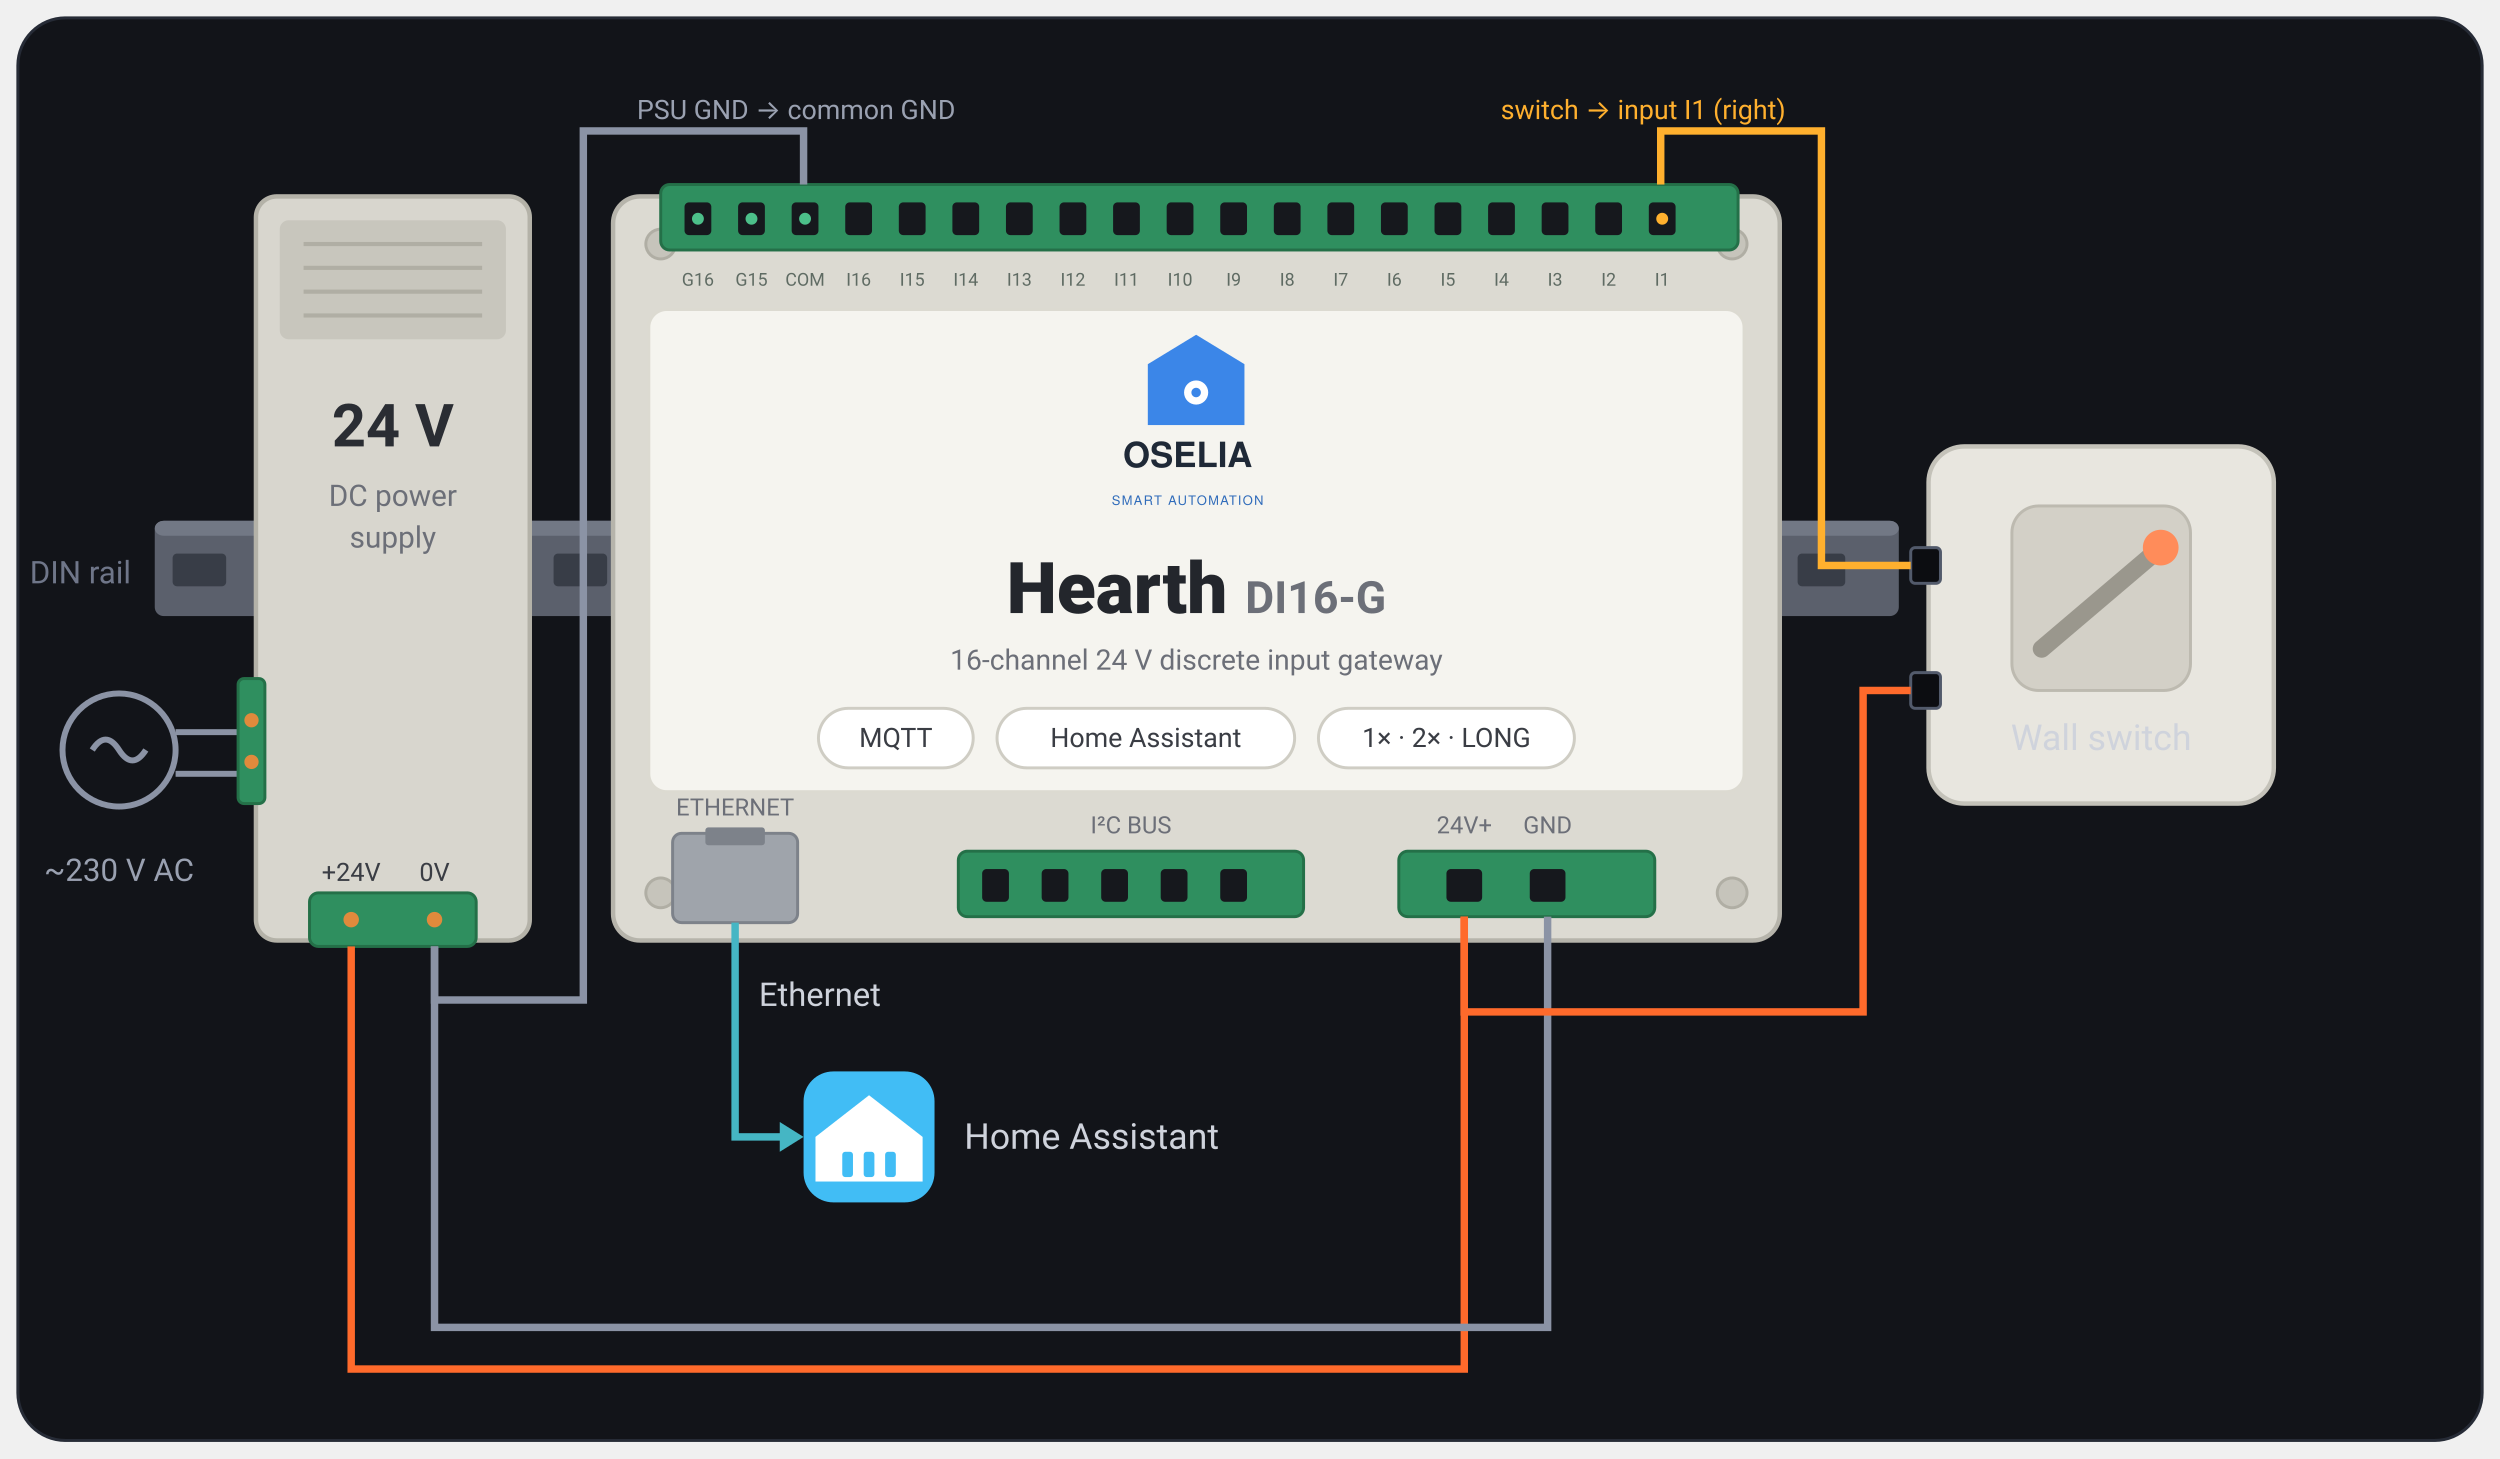
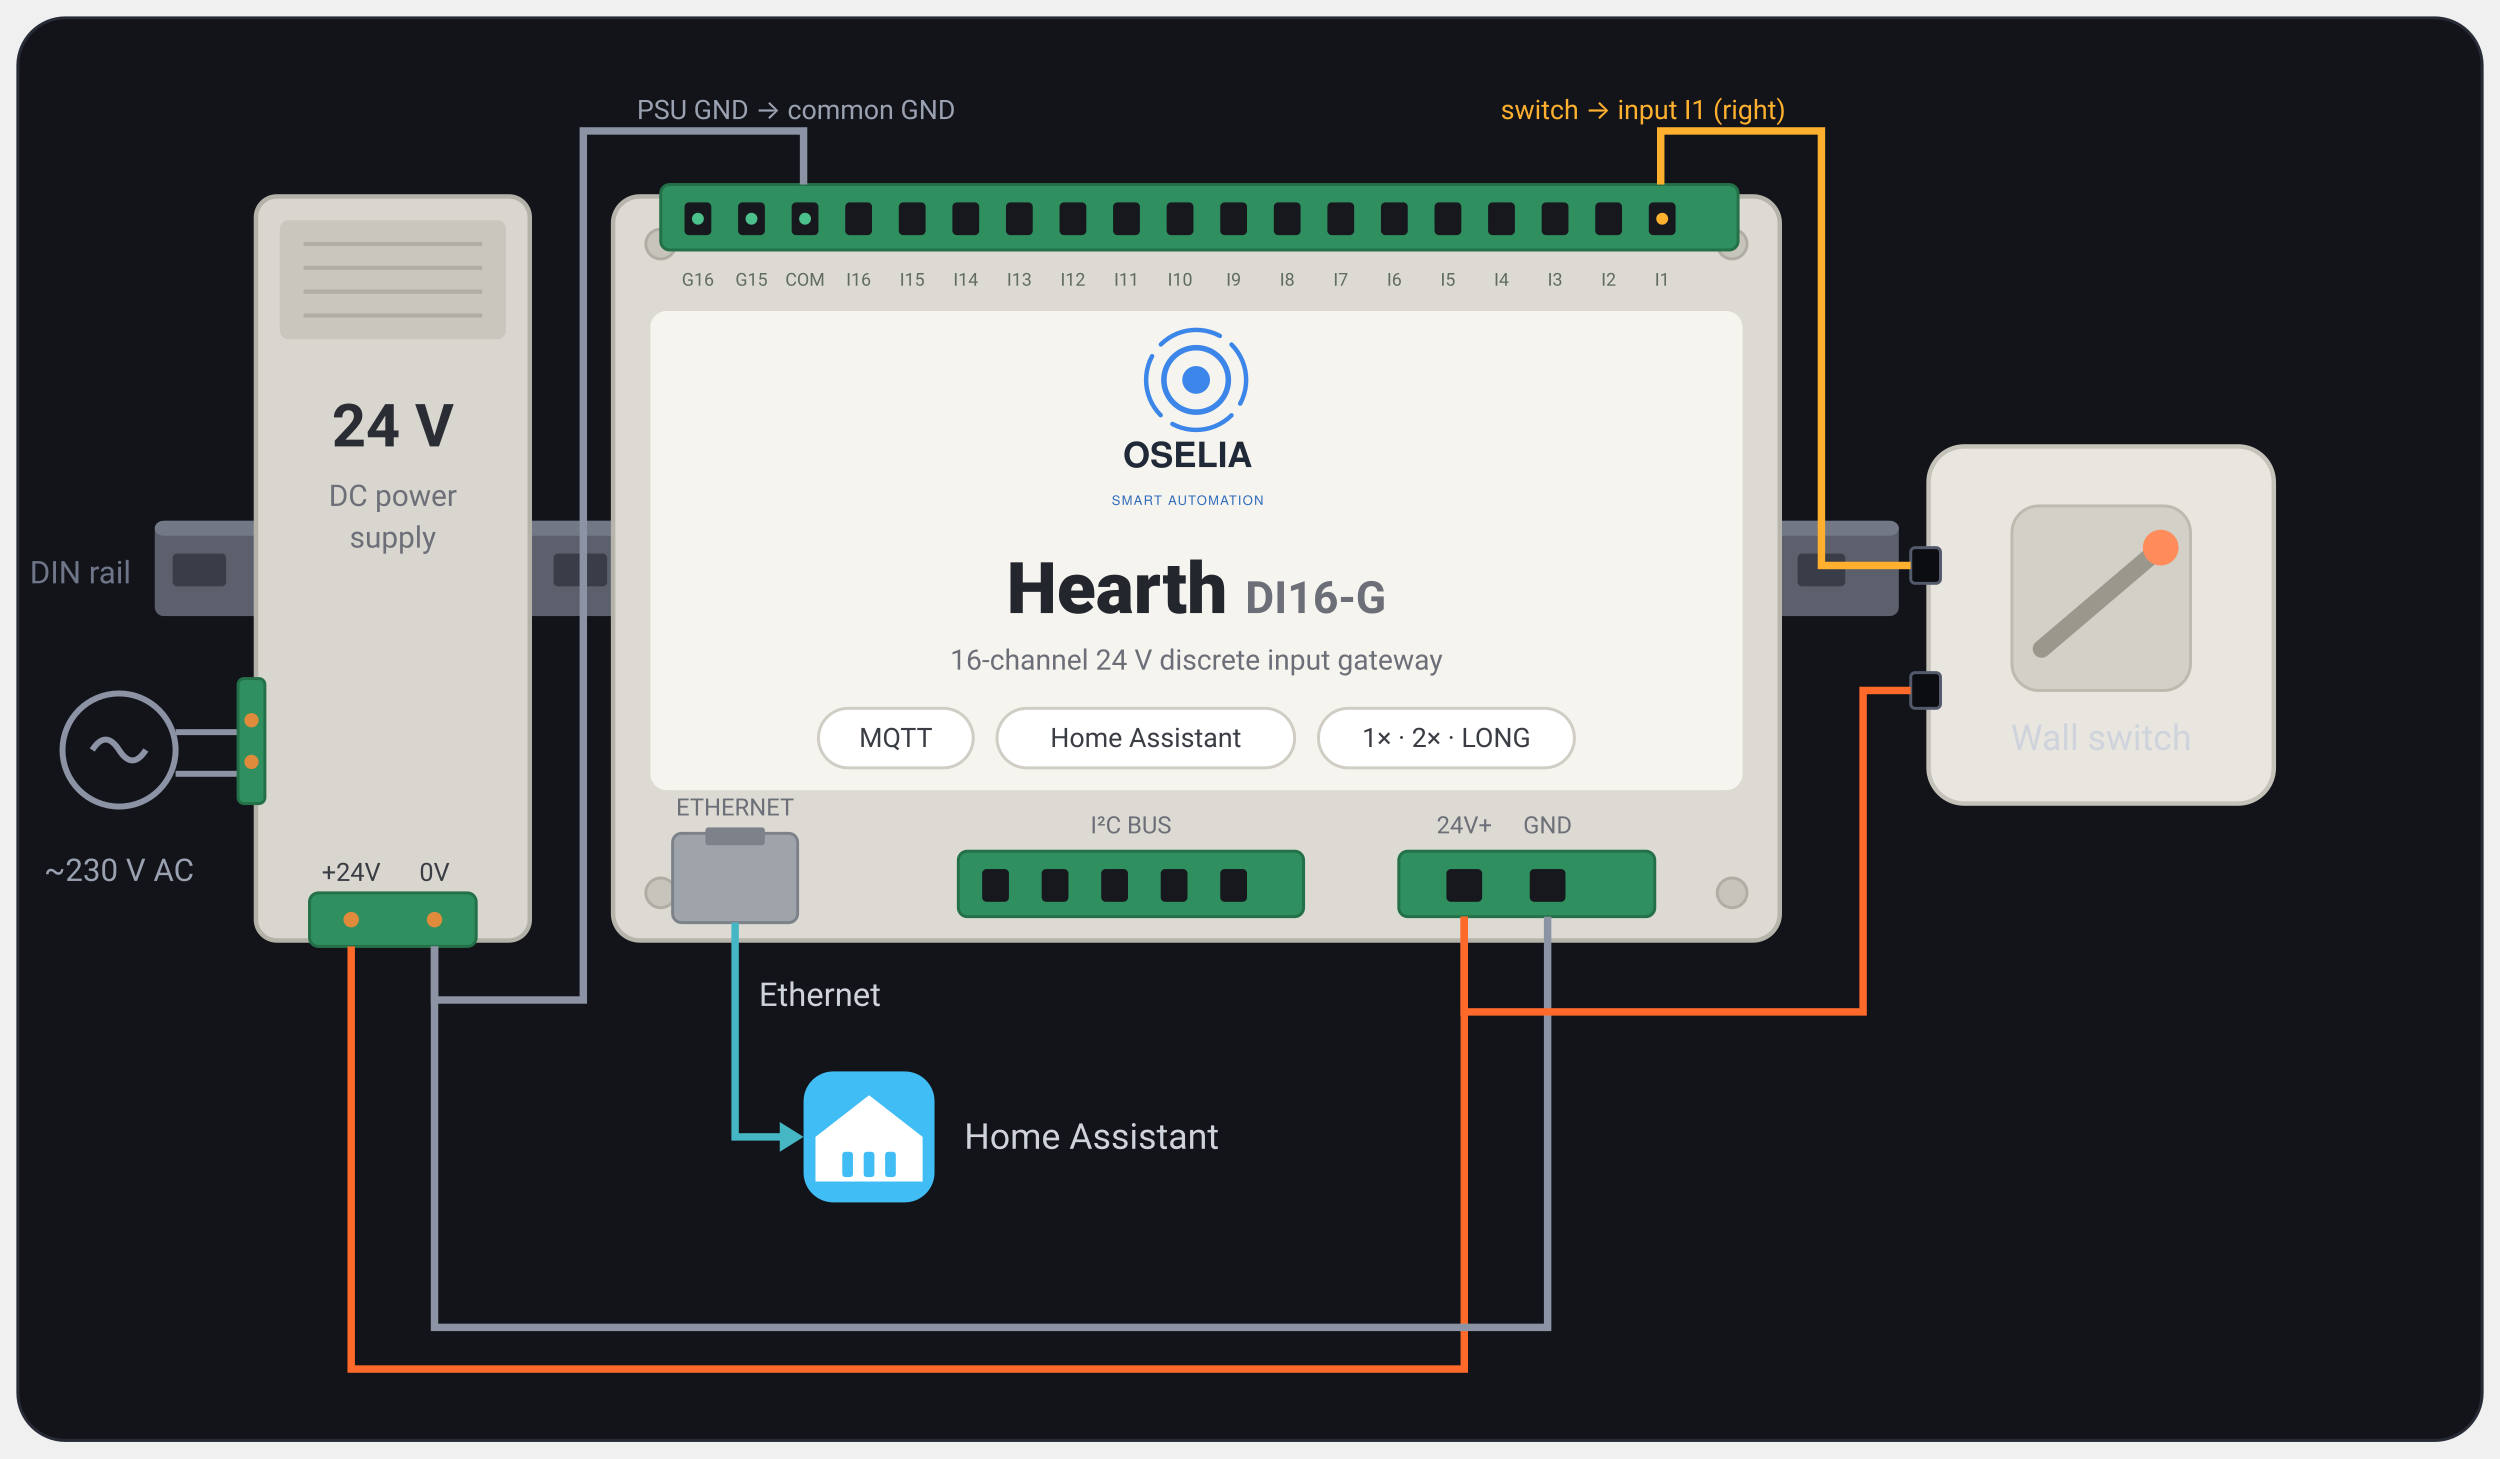
<svg xmlns="http://www.w3.org/2000/svg" viewBox="0 0 840 490" role="img" aria-label="A 24 V power supply, the OSELIA Hearth DI16-G gateway and a wall switch on a DIN rail, wired to Home Assistant" font-family="ui-sans-serif, system-ui, -apple-system, Segoe UI, Roboto, sans-serif">
  <rect x="6" y="6" width="828" height="478" rx="16" fill="#121419" stroke="#262b36" />
  <g>
    <rect x="52" y="175" width="586" height="32" rx="3" fill="#5b606c" />
    <rect x="52" y="175" width="586" height="5" rx="3" fill="#727885" />
    <g fill="#383d47">
      <rect x="58" y="186" width="18" height="11" rx="1.5" />
      <rect x="186" y="186" width="18" height="11" rx="1.5" />
      <rect x="604" y="186" width="16" height="11" rx="1.5" />
    </g>
    <text x="10" y="196" font-size="10.5" fill="#6f7689">DIN rail</text>
  </g>
  <g>
    <circle cx="40" cy="252" r="19" fill="none" stroke="#8b93a5" stroke-width="2" />
    <path d="M31 252 q4.5 -7 9 0 t9 0" fill="none" stroke="#8b93a5" stroke-width="2" />
    <text x="40" y="296" font-size="10.5" fill="#9aa1b1" text-anchor="middle">~230 V AC</text>
    <path d="M59 246 H82" stroke="#8b93a5" stroke-width="2" />
    <path d="M59 260 H82" stroke="#8b93a5" stroke-width="2" />
  </g>
  <g>
    <rect x="86" y="66" width="92" height="250" rx="7" fill="#d8d6ce" stroke="#b4b2a8" stroke-width="1.5" />
    <rect x="94" y="74" width="76" height="40" rx="3" fill="#c8c6bd" />
    <g stroke="#b0aea4" stroke-width="1.4">
      <path d="M102 82 H162" />
      <path d="M102 90 H162" />
      <path d="M102 98 H162" />
      <path d="M102 106 H162" />
    </g>
    <text x="132" y="150" font-size="20" font-weight="700" fill="#2a2d33" text-anchor="middle">24 V</text>
    <text x="132" y="170" font-size="10" fill="#6c6f78" text-anchor="middle">DC power</text>
    <text x="132" y="184" font-size="10" fill="#6c6f78" text-anchor="middle">supply</text>
    <rect x="80" y="228" width="9" height="42" rx="2" fill="#2f8f5f" stroke="#247048" />
    <circle cx="84.5" cy="242" r="2.4" fill="#e08a3c" />
    <circle cx="84.5" cy="256" r="2.4" fill="#e08a3c" />
    <rect x="104" y="300" width="56" height="18" rx="3" fill="#2f8f5f" stroke="#247048" />
    <circle cx="118" cy="309" r="2.6" fill="#e08a3c" />
    <circle cx="146" cy="309" r="2.6" fill="#e08a3c" />
    <text x="118" y="296" font-size="8.5" fill="#3a3d44" text-anchor="middle">+24V</text>
    <text x="146" y="296" font-size="8.5" fill="#3a3d44" text-anchor="middle">0V</text>
  </g>
  <g>
    <rect x="206" y="66" width="392" height="250" rx="9" fill="#dcdad2" stroke="#b6b4ab" stroke-width="1.5" />
    <g fill="#c6c4bb" stroke="#b0aea4">
      <circle cx="222" cy="82" r="5" />
      <circle cx="582" cy="82" r="5" />
      <circle cx="222" cy="300" r="5" />
      <circle cx="582" cy="300" r="5" />
    </g>
    <rect x="222" y="62" width="362" height="22" rx="3" fill="#2f8f5f" stroke="#247048" />
    <g fill="#16181d">
      <rect x="230" y="68" width="9" height="11" rx="1.5" />
      <rect x="248" y="68" width="9" height="11" rx="1.5" />
      <rect x="266" y="68" width="9" height="11" rx="1.5" />
      <rect x="284" y="68" width="9" height="11" rx="1.5" />
      <rect x="302" y="68" width="9" height="11" rx="1.5" />
      <rect x="320" y="68" width="9" height="11" rx="1.5" />
      <rect x="338" y="68" width="9" height="11" rx="1.5" />
      <rect x="356" y="68" width="9" height="11" rx="1.5" />
      <rect x="374" y="68" width="9" height="11" rx="1.5" />
      <rect x="392" y="68" width="9" height="11" rx="1.5" />
      <rect x="410" y="68" width="9" height="11" rx="1.5" />
      <rect x="428" y="68" width="9" height="11" rx="1.5" />
      <rect x="446" y="68" width="9" height="11" rx="1.5" />
      <rect x="464" y="68" width="9" height="11" rx="1.5" />
      <rect x="482" y="68" width="9" height="11" rx="1.5" />
      <rect x="500" y="68" width="9" height="11" rx="1.5" />
      <rect x="518" y="68" width="9" height="11" rx="1.5" />
      <rect x="536" y="68" width="9" height="11" rx="1.5" />
      <rect x="554" y="68" width="9" height="11" rx="1.5" />
    </g>
    <g fill="#4cc08a">
      <circle cx="234.5" cy="73.5" r="2" />
      <circle cx="252.5" cy="73.5" r="2" />
      <circle cx="270.5" cy="73.5" r="2" />
    </g>
    <circle cx="558.5" cy="73.5" r="2" fill="#ffb02e" />
    <g font-size="6" fill="#5f6b63" text-anchor="middle">
      <text x="234.5" y="96">G16</text>
      <text x="252.5" y="96">G15</text>
      <text x="270.5" y="96">COM</text>
      <text x="288.5" y="96">I16</text>
      <text x="306.5" y="96">I15</text>
      <text x="324.5" y="96">I14</text>
      <text x="342.5" y="96">I13</text>
      <text x="360.5" y="96">I12</text>
      <text x="378.5" y="96">I11</text>
      <text x="396.5" y="96">I10</text>
      <text x="414.5" y="96">I9</text>
      <text x="432.5" y="96">I8</text>
      <text x="450.5" y="96">I7</text>
      <text x="468.5" y="96">I6</text>
      <text x="486.5" y="96">I5</text>
      <text x="504.5" y="96">I4</text>
      <text x="522.5" y="96">I3</text>
      <text x="540.5" y="96">I2</text>
      <text x="558.5" y="96">I1</text>
    </g>
    <rect x="218" y="104" width="368" height="162" rx="6" fill="#f5f4ef" stroke="#dcdad1" />
    <svg x="342" y="110" width="120" height="61" viewBox="0 53 92 49" preserveAspectRatio="xMidYMid meet">
      <g transform="matrix(1 0 0 -1 0 172.91)">
-         <path d="M32.88,93.54 L58.96,93.54 L58.96,109.98 L45.92,117.92 L32.88,109.98 Z " fill="#3b86e8" />
-         <circle cx="45.92" cy="102.33" r="3.26" fill="#ffffff" />
-         <circle cx="45.92" cy="102.33" r="1.28" fill="#3b86e8" />
+         <g transform="translate(45.92,105.73) scale(0.3,-0.3)">
+           <circle r="45" fill="none" stroke="#3b86e8" stroke-width="4" stroke-dasharray="57.5 13.2" stroke-linecap="round" transform="rotate(-45)" />
+           <circle r="29" fill="none" stroke="#3b86e8" stroke-width="5" />
+           <circle r="12.5" fill="#3b86e8" />
+         </g>
        <text transform="translate(26.17,82.20) scale(1,-1)" font-family="Helvetica, Arial, sans-serif" font-weight="bold" font-size="9.40" fill="#1f2937">OSELIA</text>
        <text transform="translate(23.14,72.00) scale(1,-1)" font-family="Helvetica, Arial, sans-serif" font-weight="normal" font-size="3.50" letter-spacing="0.35" fill="#2f6bba">SMART AUTOMATION</text>
      </g>
    </svg>
    <text x="402" y="206" font-size="24" font-weight="800" fill="#23262c" text-anchor="middle">Hearth <tspan font-size="15" font-weight="600" fill="#6c6f78">DI16-G</tspan>
    </text>
    <text x="402" y="225" font-size="9.5" fill="#6c6f78" text-anchor="middle">16-channel 24 V discrete input gateway</text>
    <g font-size="9" fill="#3a3d44" text-anchor="middle">
      <rect x="275" y="238" width="52" height="20" rx="10" fill="#fff" stroke="#cfcdc4" />
      <text x="301" y="251">MQTT</text>
      <rect x="335" y="238" width="100" height="20" rx="10" fill="#fff" stroke="#cfcdc4" />
      <text x="385" y="251">Home Assistant</text>
      <rect x="443" y="238" width="86" height="20" rx="10" fill="#fff" stroke="#cfcdc4" />
      <text x="486" y="251">1× · 2× · LONG</text>
    </g>
    <rect x="226" y="280" width="42" height="30" rx="3" fill="#9fa4ab" stroke="#7d828a" />
    <rect x="237" y="278" width="20" height="6" rx="1" fill="#7d828a" />
    <text x="247" y="274" font-size="8" fill="#6c6f78" text-anchor="middle">ETHERNET</text>
    <rect x="322" y="286" width="116" height="22" rx="3" fill="#2f8f5f" stroke="#247048" />
    <g fill="#16181d">
      <rect x="330" y="292" width="9" height="11" rx="1.5" />
      <rect x="350" y="292" width="9" height="11" rx="1.5" />
      <rect x="370" y="292" width="9" height="11" rx="1.5" />
      <rect x="390" y="292" width="9" height="11" rx="1.5" />
      <rect x="410" y="292" width="9" height="11" rx="1.5" />
    </g>
    <text x="380" y="280" font-size="8" fill="#6c6f78" text-anchor="middle">I²C BUS</text>
    <rect x="470" y="286" width="86" height="22" rx="3" fill="#2f8f5f" stroke="#247048" />
    <g fill="#16181d">
      <rect x="486" y="292" width="12" height="11" rx="1.5" />
      <rect x="514" y="292" width="12" height="11" rx="1.5" />
    </g>
    <text x="492" y="280" font-size="8" fill="#6c6f78" text-anchor="middle">24V+</text>
    <text x="520" y="280" font-size="8" fill="#6c6f78" text-anchor="middle">GND</text>
  </g>
  <g>
    <rect x="648" y="150" width="116" height="120" rx="12" fill="#e8e6df" stroke="#c4c2b9" stroke-width="1.5" />
    <rect x="676" y="170" width="60" height="62" rx="9" fill="#d3d0c7" stroke="#bdbab0" />
    <path d="M686 218 L726 184" stroke="#9a978d" stroke-width="6" stroke-linecap="round" />
    <circle cx="726" cy="184" r="6" fill="#ff8c5a" />
    <text x="706" y="252" font-size="12" fill="#cfd3dc" text-anchor="middle">Wall switch</text>
    <rect x="642" y="184" width="10" height="12" rx="1.5" fill="#0c0d11" stroke="#525a6b" />
    <rect x="642" y="226" width="10" height="12" rx="1.5" fill="#0c0d11" stroke="#525a6b" />
  </g>
  <g>
    <rect x="270" y="360" width="44" height="44" rx="10" fill="#41bdf5" />
    <path d="M292 368 L310 382 L310 397 L274 397 L274 382 Z" fill="#fff" />
    <g fill="#41bdf5">
      <rect x="283" y="387" width="3.6" height="8.5" rx="1" />
      <rect x="290.2" y="387" width="3.6" height="8.5" rx="1" />
      <rect x="297.4" y="387" width="3.6" height="8.5" rx="1" />
    </g>
    <text x="324" y="386" font-size="12" fill="#cfd3dc">Home Assistant</text>
  </g>
  <path d="M118 318 V460 H492 V308" fill="none" stroke="#ff6a2b" stroke-width="2.5" />
  <path d="M146 318 V446 H520 V308" fill="none" stroke="#8b93a5" stroke-width="2.5" />
  <path d="M492 308 V340 H626 V232 H642" fill="none" stroke="#ff6a2b" stroke-width="2.5" />
  <path d="M642 190 H612 V44 H558 V62" fill="none" stroke="#ffb02e" stroke-width="2.5" />
  <text x="600" y="40" font-size="9" fill="#ffb02e" text-anchor="end">switch → input I1 (right)</text>
  <path d="M146 318 V336 H196 V44 H270 V62" fill="none" stroke="#8b93a5" stroke-width="2.5" />
  <text x="214" y="40" font-size="9" fill="#9aa1b1" text-anchor="start">PSU GND → common GND</text>
  <path d="M247 310 V382 H266" fill="none" stroke="#45b6c4" stroke-width="2.5" />
  <path d="M262 377 l8 5 l-8 5 z" fill="#45b6c4" />
  <text x="255" y="338" font-size="11" fill="#cfd3dc">Ethernet</text>
</svg>
